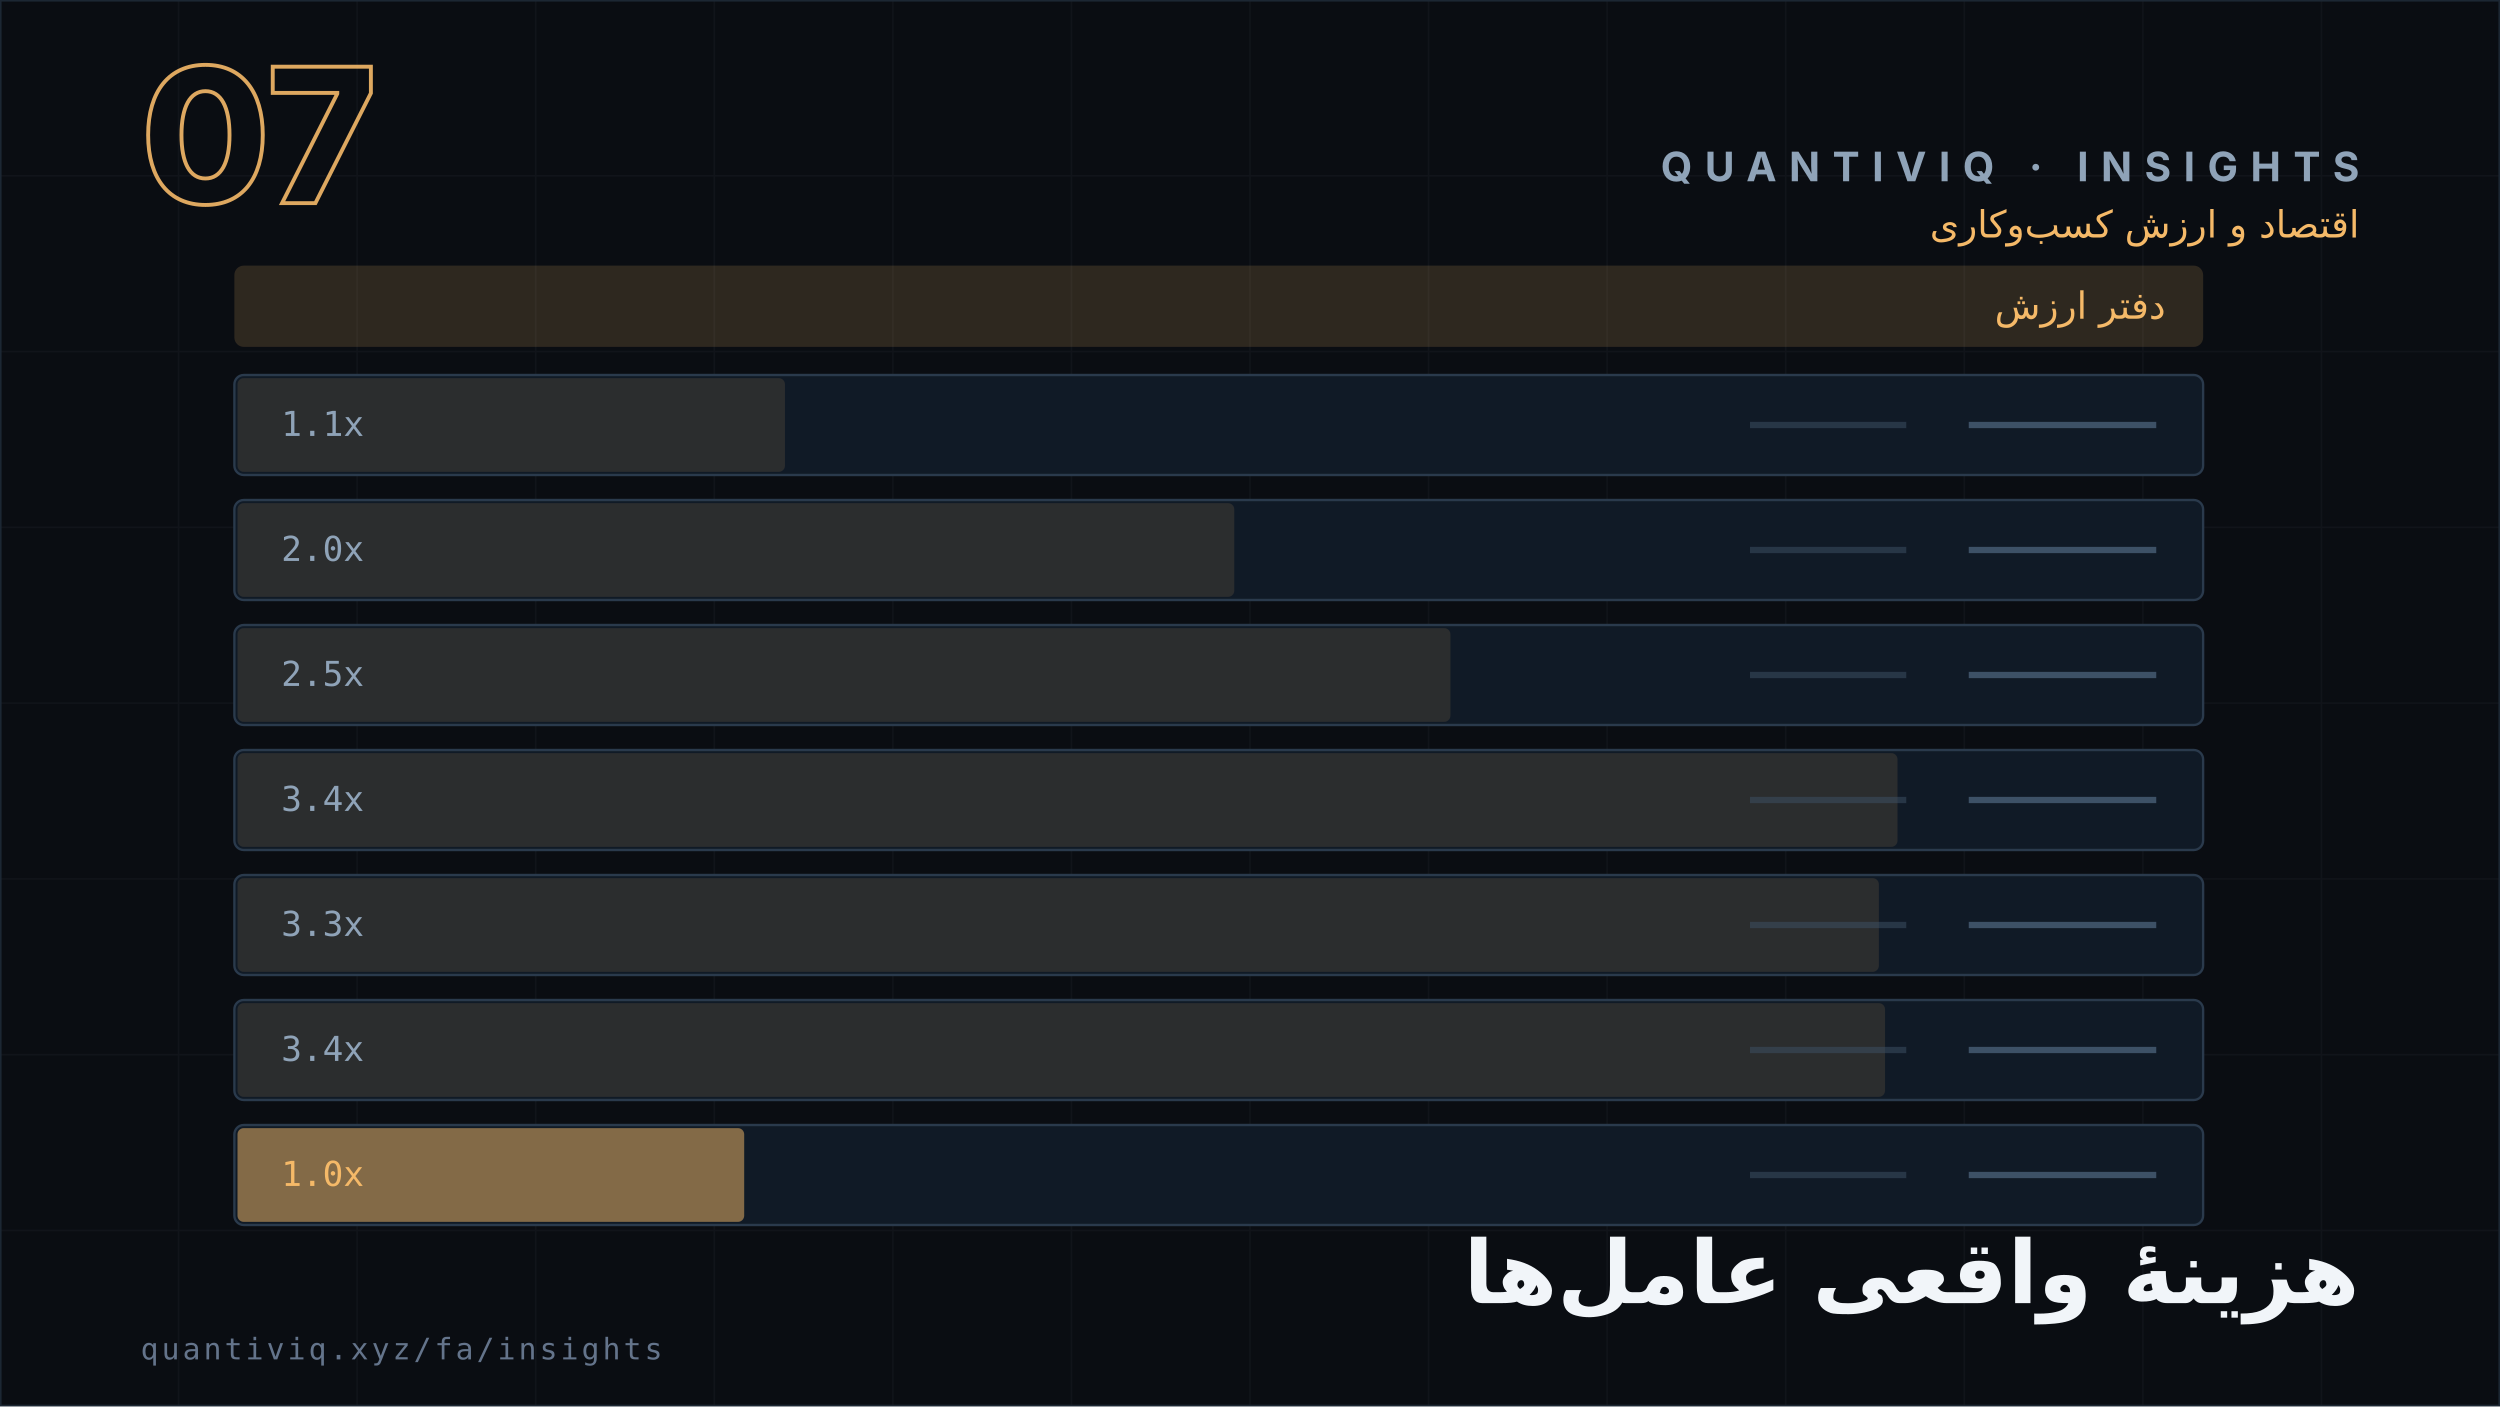
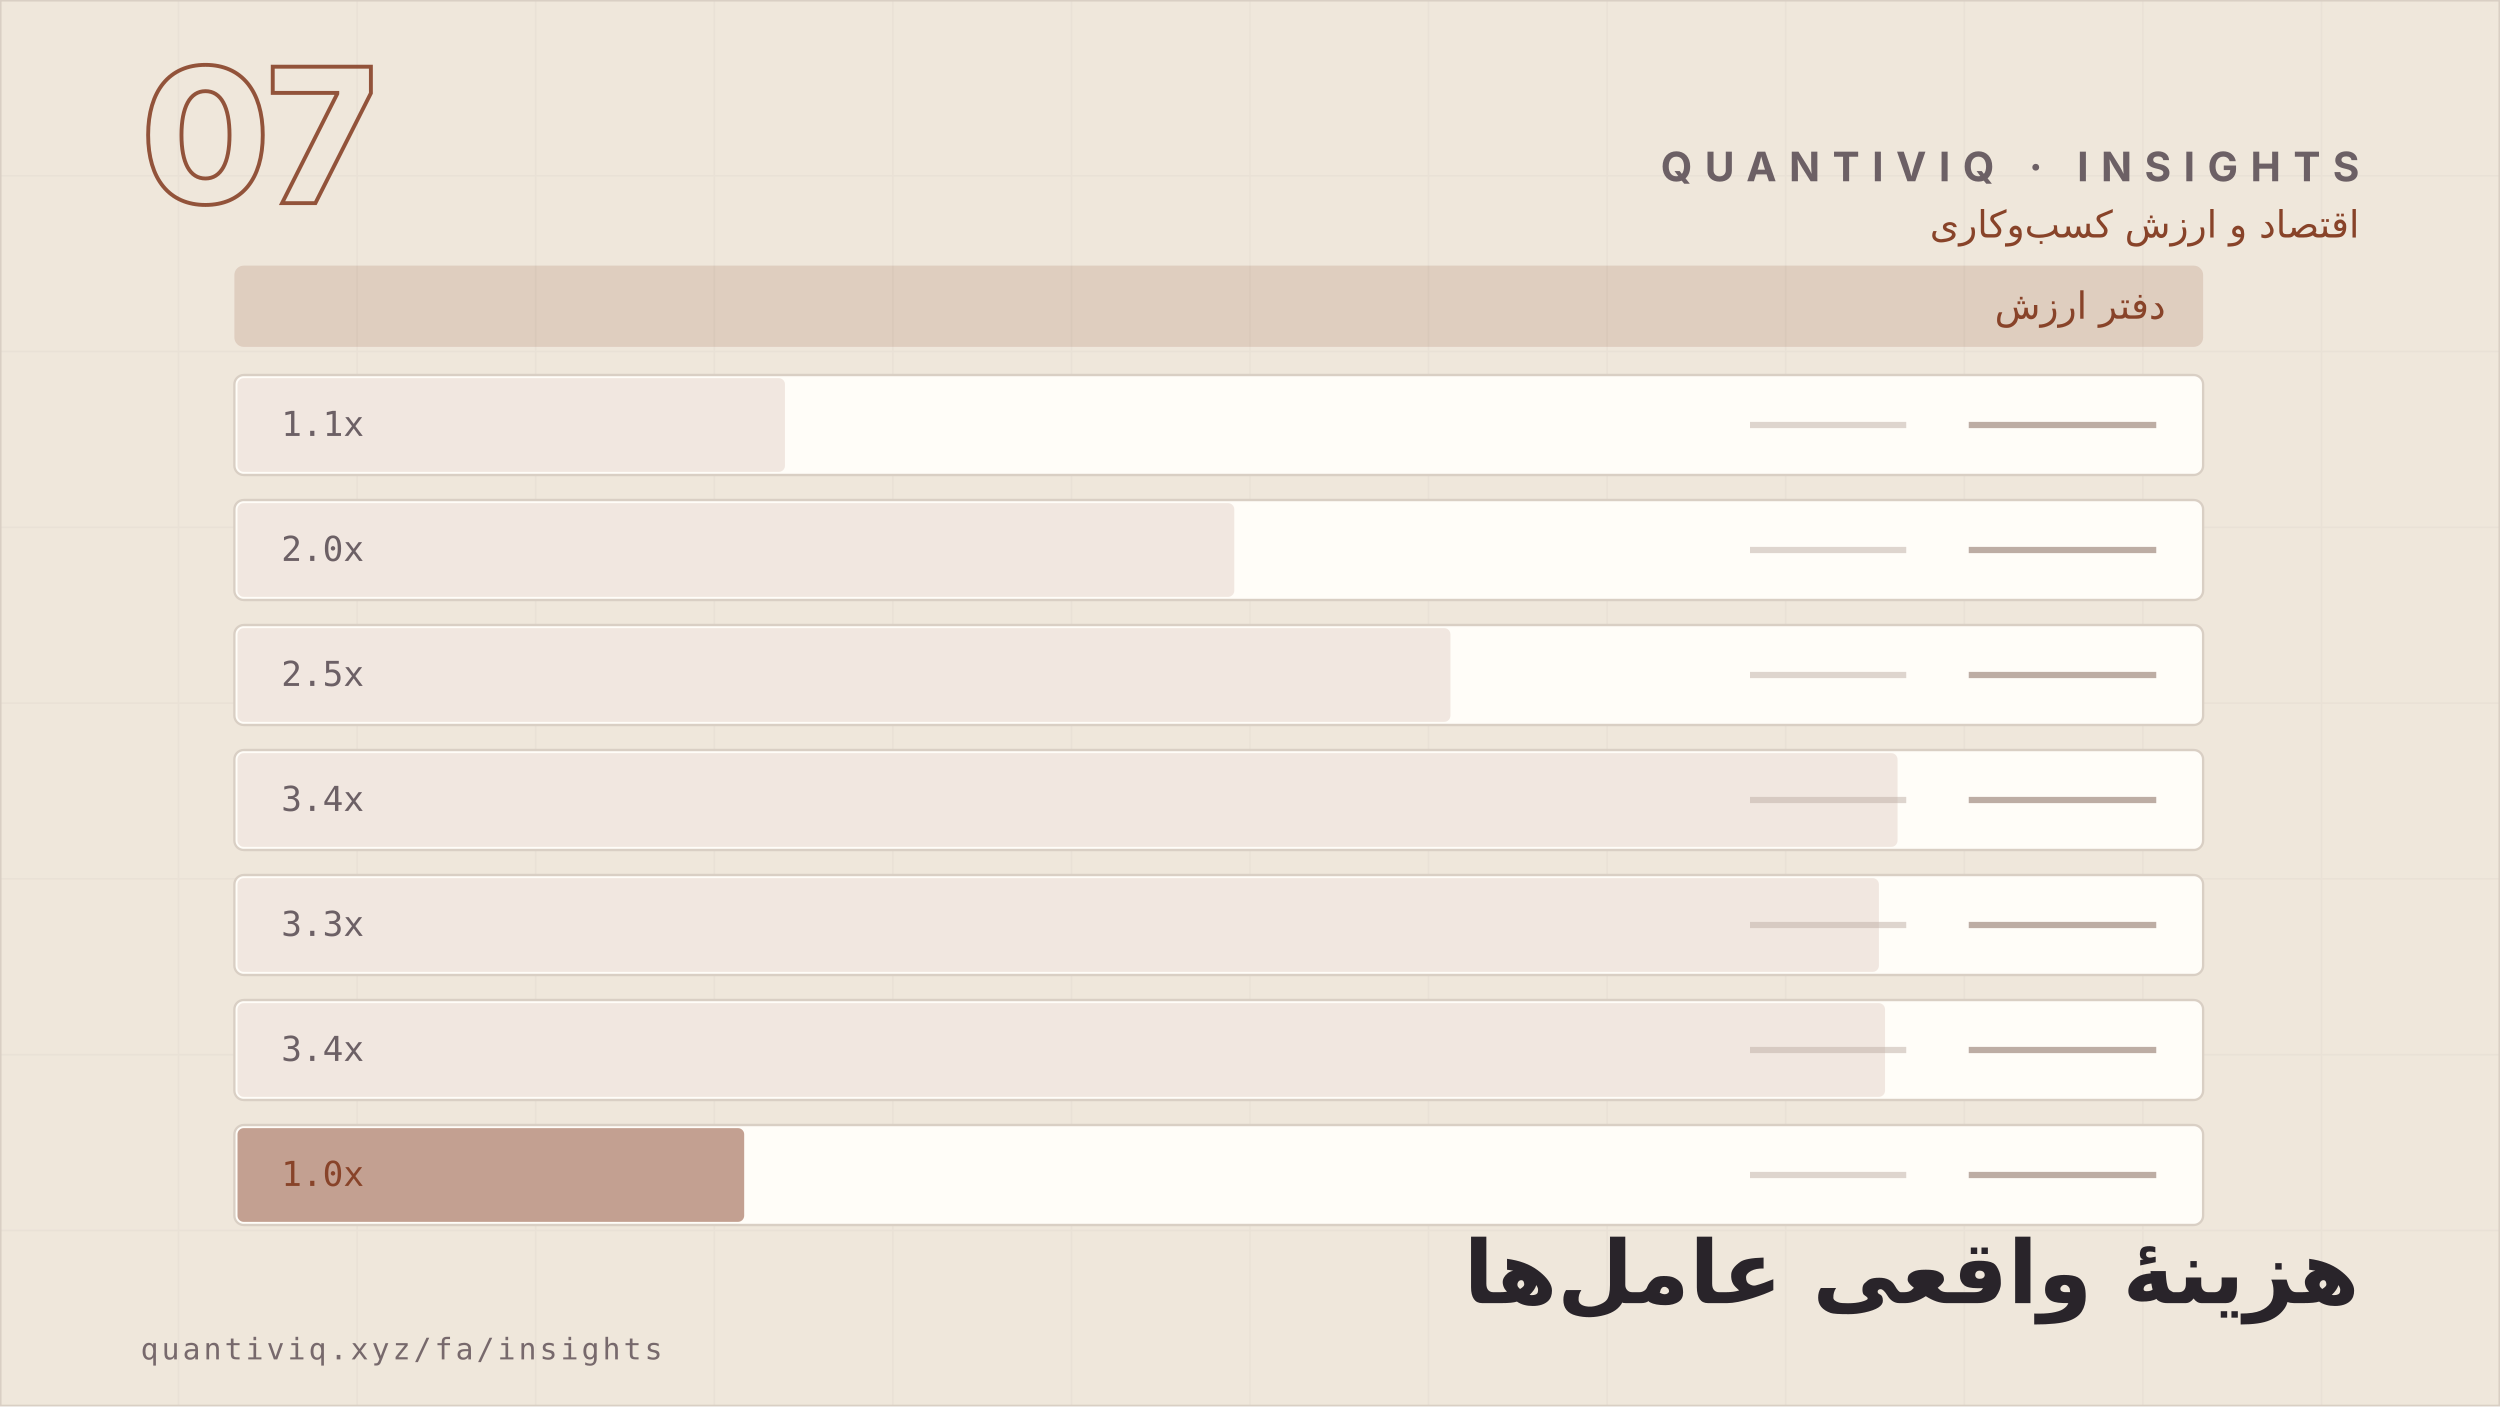
<svg xmlns="http://www.w3.org/2000/svg" width="1600" height="900" viewBox="0 0 1600 900" role="img" aria-label="کوآنتی‌ویک اینسایتس، مقالهٔ 07: هزینهٔ واقعی عامل‌ها">
  <defs>
    <marker id="arw" viewBox="0 0 10 10" refX="9" refY="5" markerWidth="7" markerHeight="7" orient="auto-start-reverse">
-       <path d="M0,0 L10,5 L0,10 z" fill="#f5b968" />
+       <path d="M0,0 L10,5 L0,10 z" fill="#884329" />
    </marker>
  </defs>
-   <rect width="1600" height="900" fill="#0a0d12" />
-   <g opacity="0.05" stroke="#8fa3b8" stroke-width="1">
+   <rect width="1600" height="900" fill="#efe7db" />
+   <g opacity="0.05" stroke="#6c6065" stroke-width="1">
    <line x1="0" y1="0" x2="0" y2="900" />
    <line x1="114.286" y1="0" x2="114.286" y2="900" />
    <line x1="228.571" y1="0" x2="228.571" y2="900" />
    <line x1="342.857" y1="0" x2="342.857" y2="900" />
    <line x1="457.143" y1="0" x2="457.143" y2="900" />
    <line x1="571.429" y1="0" x2="571.429" y2="900" />
    <line x1="685.714" y1="0" x2="685.714" y2="900" />
    <line x1="800" y1="0" x2="800" y2="900" />
    <line x1="914.286" y1="0" x2="914.286" y2="900" />
    <line x1="1028.571" y1="0" x2="1028.571" y2="900" />
    <line x1="1142.857" y1="0" x2="1142.857" y2="900" />
    <line x1="1257.143" y1="0" x2="1257.143" y2="900" />
    <line x1="1371.429" y1="0" x2="1371.429" y2="900" />
    <line x1="1485.714" y1="0" x2="1485.714" y2="900" />
    <line x1="1600" y1="0" x2="1600" y2="900" />
    <line x1="0" y1="0" x2="1600" y2="0" />
    <line x1="0" y1="112.5" x2="1600" y2="112.5" />
    <line x1="0" y1="225" x2="1600" y2="225" />
    <line x1="0" y1="337.5" x2="1600" y2="337.5" />
    <line x1="0" y1="450" x2="1600" y2="450" />
    <line x1="0" y1="562.5" x2="1600" y2="562.5" />
    <line x1="0" y1="675" x2="1600" y2="675" />
    <line x1="0" y1="787.5" x2="1600" y2="787.5" />
    <line x1="0" y1="900" x2="1600" y2="900" />
  </g>
-   <text x="1510" y="116" text-anchor="end" font-family="Inter, system-ui, sans-serif" font-size="26" font-weight="700" letter-spacing="8" fill="#8fa3b8">QUANTIVIQ · INSIGHTS</text>
-   <text x="1510" y="152" text-anchor="end" font-family="Estedad, Vazirmatn, Tahoma, system-ui, sans-serif" font-size="24" fill="#f5b968">اقتصاد و ارزش کسب‌وکاری</text>
-   <text x="90" y="130" text-anchor="start" font-family="Inter, system-ui, sans-serif" font-size="120" font-weight="800" fill="none" stroke="#f5b968" stroke-width="2.5" opacity="0.9">07</text>
-   <text x="1510" y="834" text-anchor="end" font-family="Estedad, Vazirmatn, Tahoma, system-ui, sans-serif" font-size="56" font-weight="700" fill="#f1f5f9">هزینهٔ واقعی عامل‌ها</text>
-   <text x="90" y="870" font-family="JetBrains Mono, monospace" font-size="19" letter-spacing="2" fill="#64748b">quantiviq.xyz/fa/insights</text>
-   <rect x="0.5" y="0.5" width="1599" height="899" fill="none" stroke="#1c2733" stroke-width="1" />
+   <text x="1510" y="116" text-anchor="end" font-family="Inter, system-ui, sans-serif" font-size="26" font-weight="700" letter-spacing="8" fill="#6c6065">QUANTIVIQ · INSIGHTS</text>
+   <text x="1510" y="152" text-anchor="end" font-family="Estedad, Vazirmatn, Tahoma, system-ui, sans-serif" font-size="24" fill="#884329">اقتصاد و ارزش کسب‌وکاری</text>
+   <text x="90" y="130" text-anchor="start" font-family="Inter, system-ui, sans-serif" font-size="120" font-weight="800" fill="none" stroke="#884329" stroke-width="2.5" opacity="0.9">07</text>
+   <text x="1510" y="834" text-anchor="end" font-family="Estedad, Vazirmatn, Tahoma, system-ui, sans-serif" font-size="56" font-weight="700" fill="#29242a">هزینهٔ واقعی عامل‌ها</text>
+   <text x="90" y="870" font-family="JetBrains Mono, monospace" font-size="19" letter-spacing="2" fill="#77696c">quantiviq.xyz/fa/insights</text>
+   <rect x="0.5" y="0.5" width="1599" height="899" fill="none" stroke="#d9cfc4" stroke-width="1" />
  <g>
-     <rect x="150" y="170" width="1260" height="52" rx="6" fill="#f5b968" opacity="0.16" />
-     <text x="1386" y="204" text-anchor="end" font-family="Estedad, Tahoma, sans-serif" font-size="24" fill="#f5b968">دفتر ارزش</text>
-     <rect x="150" y="240" width="1260" height="64" rx="6" fill="#101a26" stroke="#2a3a4c" stroke-width="1.5" />
-     <rect x="152" y="242" width="350.386" height="60" rx="4" fill="#f5b968" opacity="0.12" />
-     <line x1="1260" y1="272" x2="1380" y2="272" stroke="#3d5166" stroke-width="4" />
-     <line x1="1120" y1="272" x2="1220" y2="272" stroke="#3d5166" stroke-width="4" opacity="0.5" />
-     <text x="180" y="279" font-family="JetBrains Mono, monospace" font-size="22" fill="#8fa3b8">1.1x</text>
-     <rect x="150" y="320" width="1260" height="64" rx="6" fill="#101a26" stroke="#2a3a4c" stroke-width="1.5" />
-     <rect x="152" y="322" width="637.94" height="60" rx="4" fill="#f5b968" opacity="0.12" />
-     <line x1="1260" y1="352" x2="1380" y2="352" stroke="#3d5166" stroke-width="4" />
-     <line x1="1120" y1="352" x2="1220" y2="352" stroke="#3d5166" stroke-width="4" opacity="0.5" />
-     <text x="180" y="359" font-family="JetBrains Mono, monospace" font-size="22" fill="#8fa3b8">2.0x</text>
-     <rect x="150" y="400" width="1260" height="64" rx="6" fill="#101a26" stroke="#2a3a4c" stroke-width="1.5" />
-     <rect x="152" y="402" width="776.277" height="60" rx="4" fill="#f5b968" opacity="0.12" />
-     <line x1="1260" y1="432" x2="1380" y2="432" stroke="#3d5166" stroke-width="4" />
-     <line x1="1120" y1="432" x2="1220" y2="432" stroke="#3d5166" stroke-width="4" opacity="0.5" />
-     <text x="180" y="439" font-family="JetBrains Mono, monospace" font-size="22" fill="#8fa3b8">2.5x</text>
-     <rect x="150" y="480" width="1260" height="64" rx="6" fill="#101a26" stroke="#2a3a4c" stroke-width="1.5" />
-     <rect x="152" y="482" width="1062.412" height="60" rx="4" fill="#f5b968" opacity="0.12" />
-     <line x1="1260" y1="512" x2="1380" y2="512" stroke="#3d5166" stroke-width="4" />
-     <line x1="1120" y1="512" x2="1220" y2="512" stroke="#3d5166" stroke-width="4" opacity="0.5" />
-     <text x="180" y="519" font-family="JetBrains Mono, monospace" font-size="22" fill="#8fa3b8">3.4x</text>
-     <rect x="150" y="560" width="1260" height="64" rx="6" fill="#101a26" stroke="#2a3a4c" stroke-width="1.5" />
-     <rect x="152" y="562" width="1050.493" height="60" rx="4" fill="#f5b968" opacity="0.12" />
-     <line x1="1260" y1="592" x2="1380" y2="592" stroke="#3d5166" stroke-width="4" />
-     <line x1="1120" y1="592" x2="1220" y2="592" stroke="#3d5166" stroke-width="4" opacity="0.5" />
-     <text x="180" y="599" font-family="JetBrains Mono, monospace" font-size="22" fill="#8fa3b8">3.3x</text>
-     <rect x="150" y="640" width="1260" height="64" rx="6" fill="#101a26" stroke="#2a3a4c" stroke-width="1.5" />
-     <rect x="152" y="642" width="1054.422" height="60" rx="4" fill="#f5b968" opacity="0.12" />
-     <line x1="1260" y1="672" x2="1380" y2="672" stroke="#3d5166" stroke-width="4" />
-     <line x1="1120" y1="672" x2="1220" y2="672" stroke="#3d5166" stroke-width="4" opacity="0.5" />
-     <text x="180" y="679" font-family="JetBrains Mono, monospace" font-size="22" fill="#8fa3b8">3.4x</text>
-     <rect x="150" y="720" width="1260" height="64" rx="6" fill="#101a26" stroke="#2a3a4c" stroke-width="1.5" />
-     <rect x="152" y="722" width="324.279" height="60" rx="4" fill="#f5b968" opacity="0.5" />
-     <line x1="1260" y1="752" x2="1380" y2="752" stroke="#3d5166" stroke-width="4" />
-     <line x1="1120" y1="752" x2="1220" y2="752" stroke="#3d5166" stroke-width="4" opacity="0.5" />
-     <text x="180" y="759" font-family="JetBrains Mono, monospace" font-size="22" fill="#f5b968">1.0x</text>
+     <rect x="150" y="170" width="1260" height="52" rx="6" fill="#884329" opacity="0.16" />
+     <text x="1386" y="204" text-anchor="end" font-family="Estedad, Tahoma, sans-serif" font-size="24" fill="#884329">دفتر ارزش</text>
+     <rect x="150" y="240" width="1260" height="64" rx="6" fill="#fffdf8" stroke="#d9cfc4" stroke-width="1.5" />
+     <rect x="152" y="242" width="350.386" height="60" rx="4" fill="#884329" opacity="0.12" />
+     <line x1="1260" y1="272" x2="1380" y2="272" stroke="#bdada4" stroke-width="4" />
+     <line x1="1120" y1="272" x2="1220" y2="272" stroke="#bdada4" stroke-width="4" opacity="0.5" />
+     <text x="180" y="279" font-family="JetBrains Mono, monospace" font-size="22" fill="#6c6065">1.1x</text>
+     <rect x="150" y="320" width="1260" height="64" rx="6" fill="#fffdf8" stroke="#d9cfc4" stroke-width="1.5" />
+     <rect x="152" y="322" width="637.94" height="60" rx="4" fill="#884329" opacity="0.12" />
+     <line x1="1260" y1="352" x2="1380" y2="352" stroke="#bdada4" stroke-width="4" />
+     <line x1="1120" y1="352" x2="1220" y2="352" stroke="#bdada4" stroke-width="4" opacity="0.5" />
+     <text x="180" y="359" font-family="JetBrains Mono, monospace" font-size="22" fill="#6c6065">2.0x</text>
+     <rect x="150" y="400" width="1260" height="64" rx="6" fill="#fffdf8" stroke="#d9cfc4" stroke-width="1.5" />
+     <rect x="152" y="402" width="776.277" height="60" rx="4" fill="#884329" opacity="0.12" />
+     <line x1="1260" y1="432" x2="1380" y2="432" stroke="#bdada4" stroke-width="4" />
+     <line x1="1120" y1="432" x2="1220" y2="432" stroke="#bdada4" stroke-width="4" opacity="0.5" />
+     <text x="180" y="439" font-family="JetBrains Mono, monospace" font-size="22" fill="#6c6065">2.5x</text>
+     <rect x="150" y="480" width="1260" height="64" rx="6" fill="#fffdf8" stroke="#d9cfc4" stroke-width="1.5" />
+     <rect x="152" y="482" width="1062.412" height="60" rx="4" fill="#884329" opacity="0.12" />
+     <line x1="1260" y1="512" x2="1380" y2="512" stroke="#bdada4" stroke-width="4" />
+     <line x1="1120" y1="512" x2="1220" y2="512" stroke="#bdada4" stroke-width="4" opacity="0.5" />
+     <text x="180" y="519" font-family="JetBrains Mono, monospace" font-size="22" fill="#6c6065">3.4x</text>
+     <rect x="150" y="560" width="1260" height="64" rx="6" fill="#fffdf8" stroke="#d9cfc4" stroke-width="1.5" />
+     <rect x="152" y="562" width="1050.493" height="60" rx="4" fill="#884329" opacity="0.12" />
+     <line x1="1260" y1="592" x2="1380" y2="592" stroke="#bdada4" stroke-width="4" />
+     <line x1="1120" y1="592" x2="1220" y2="592" stroke="#bdada4" stroke-width="4" opacity="0.5" />
+     <text x="180" y="599" font-family="JetBrains Mono, monospace" font-size="22" fill="#6c6065">3.3x</text>
+     <rect x="150" y="640" width="1260" height="64" rx="6" fill="#fffdf8" stroke="#d9cfc4" stroke-width="1.5" />
+     <rect x="152" y="642" width="1054.422" height="60" rx="4" fill="#884329" opacity="0.12" />
+     <line x1="1260" y1="672" x2="1380" y2="672" stroke="#bdada4" stroke-width="4" />
+     <line x1="1120" y1="672" x2="1220" y2="672" stroke="#bdada4" stroke-width="4" opacity="0.5" />
+     <text x="180" y="679" font-family="JetBrains Mono, monospace" font-size="22" fill="#6c6065">3.4x</text>
+     <rect x="150" y="720" width="1260" height="64" rx="6" fill="#fffdf8" stroke="#d9cfc4" stroke-width="1.5" />
+     <rect x="152" y="722" width="324.279" height="60" rx="4" fill="#884329" opacity="0.5" />
+     <line x1="1260" y1="752" x2="1380" y2="752" stroke="#bdada4" stroke-width="4" />
+     <line x1="1120" y1="752" x2="1220" y2="752" stroke="#bdada4" stroke-width="4" opacity="0.5" />
+     <text x="180" y="759" font-family="JetBrains Mono, monospace" font-size="22" fill="#884329">1.0x</text>
  </g>
</svg>
